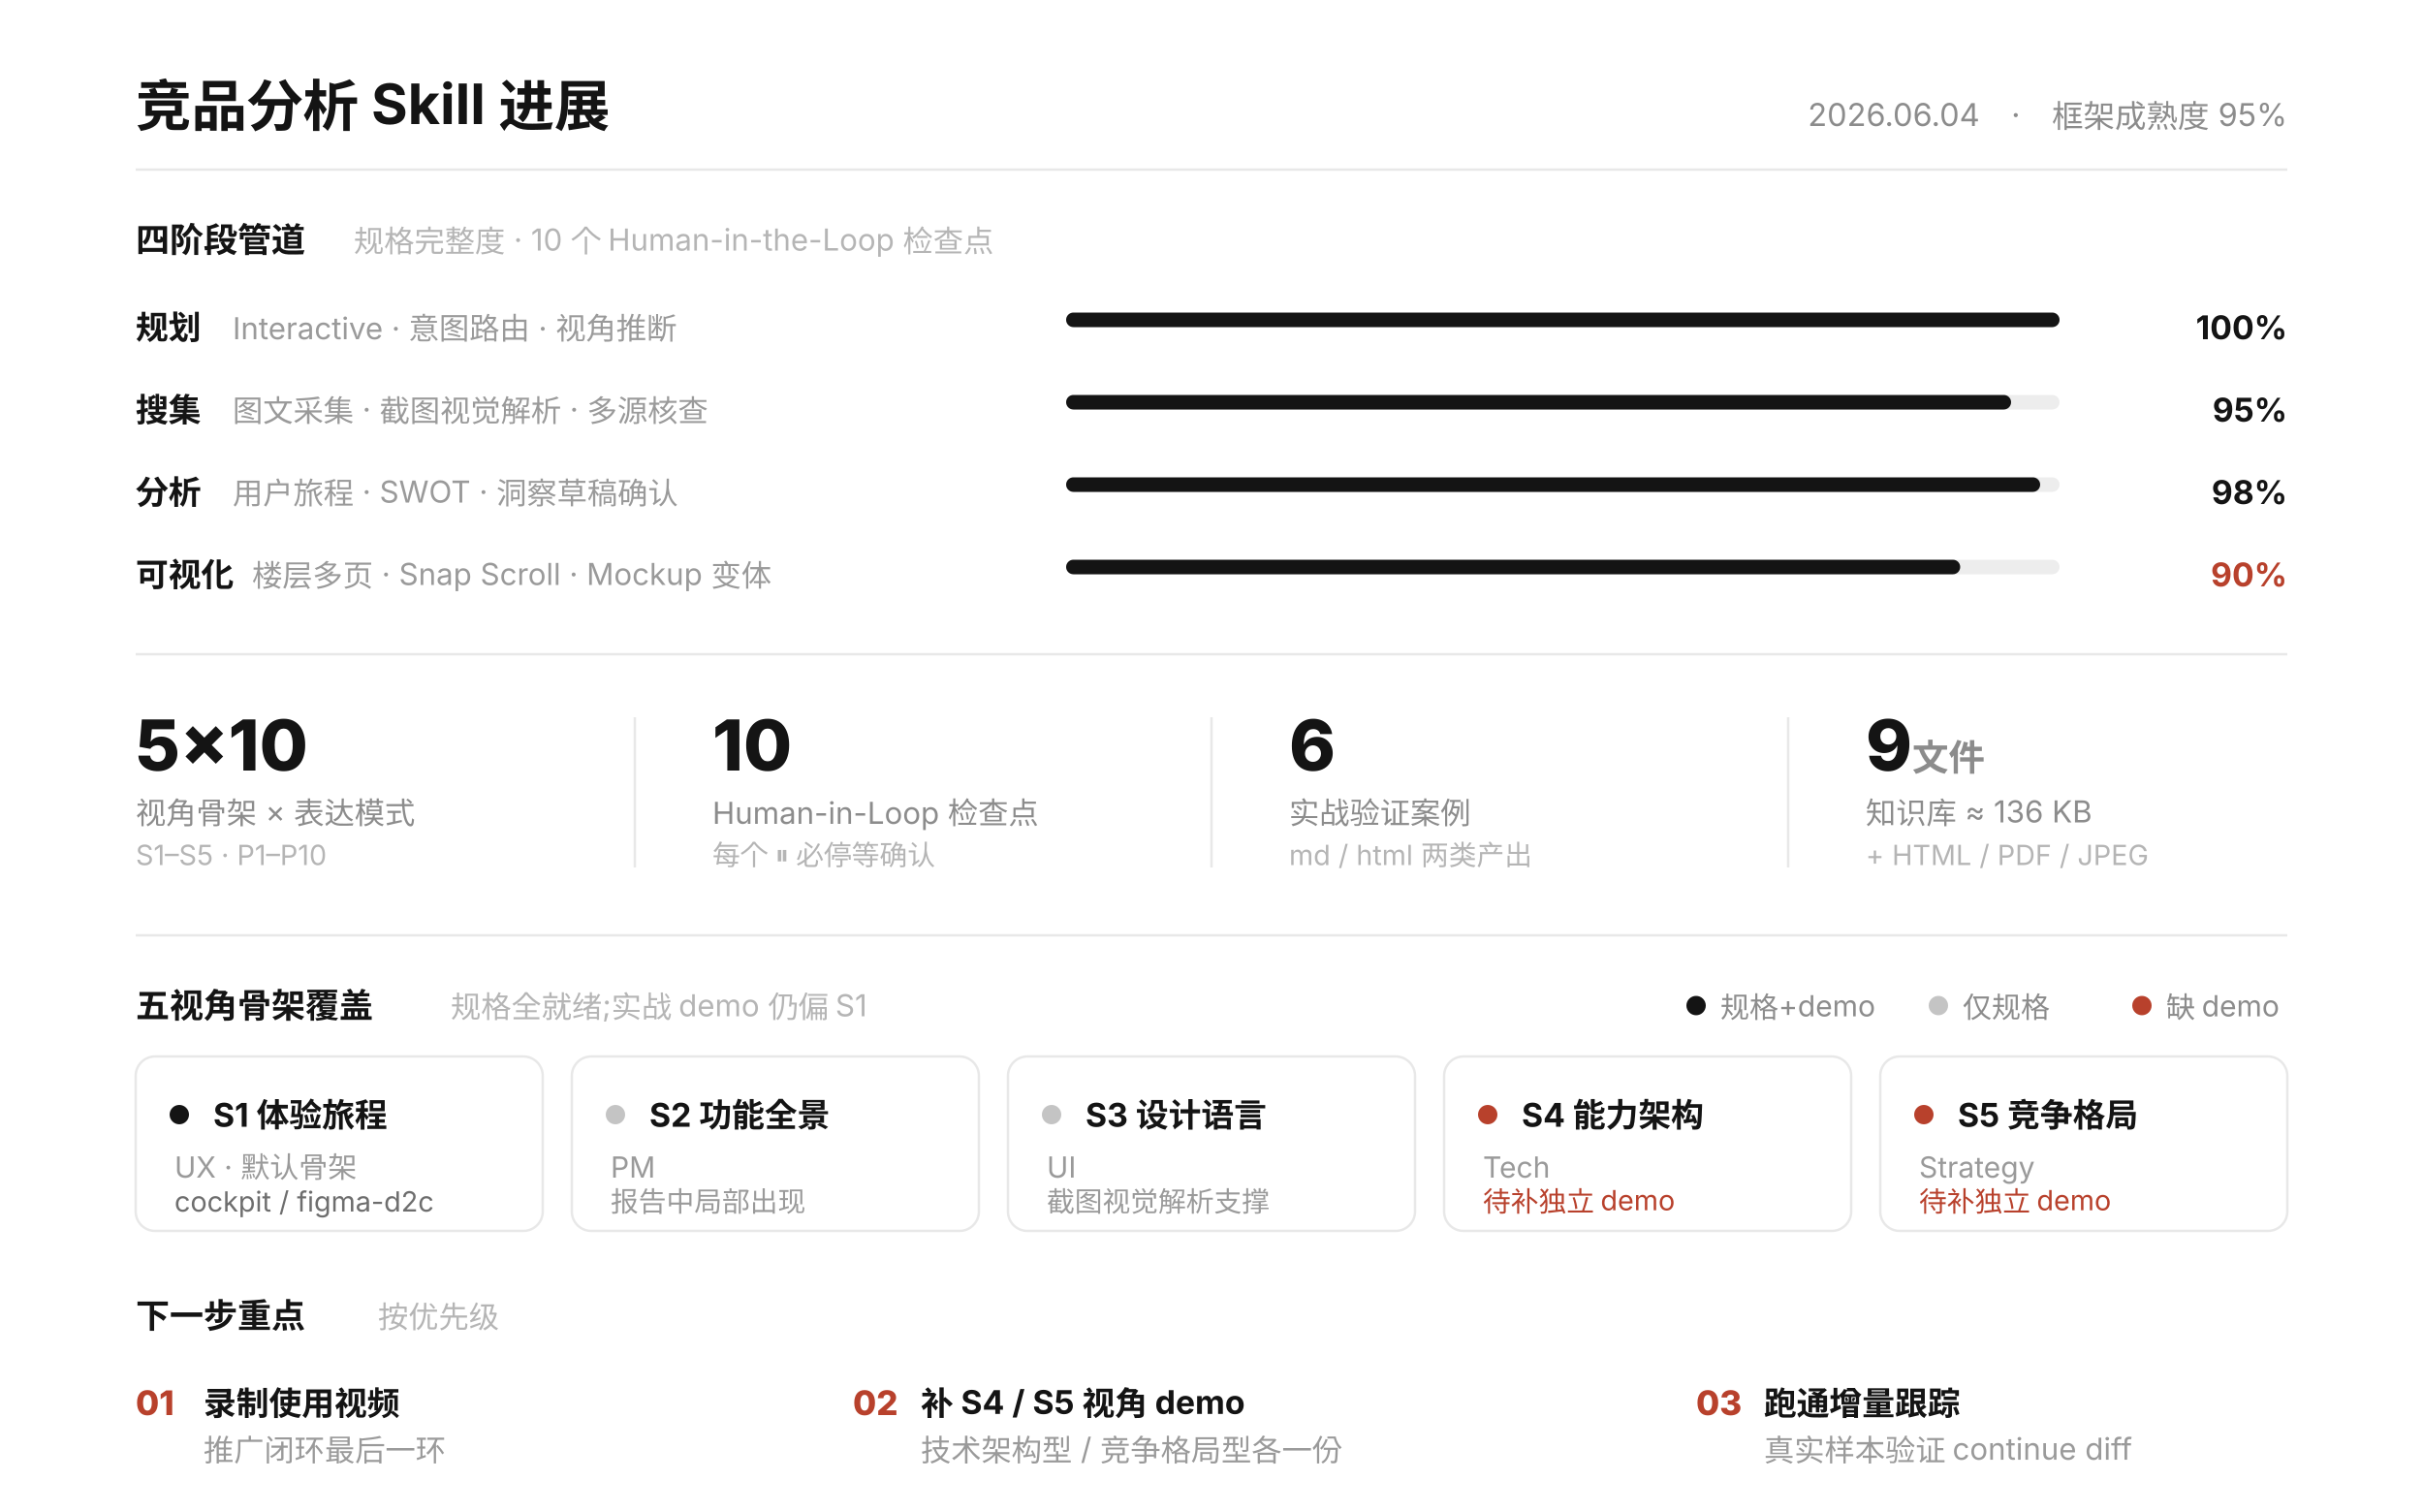
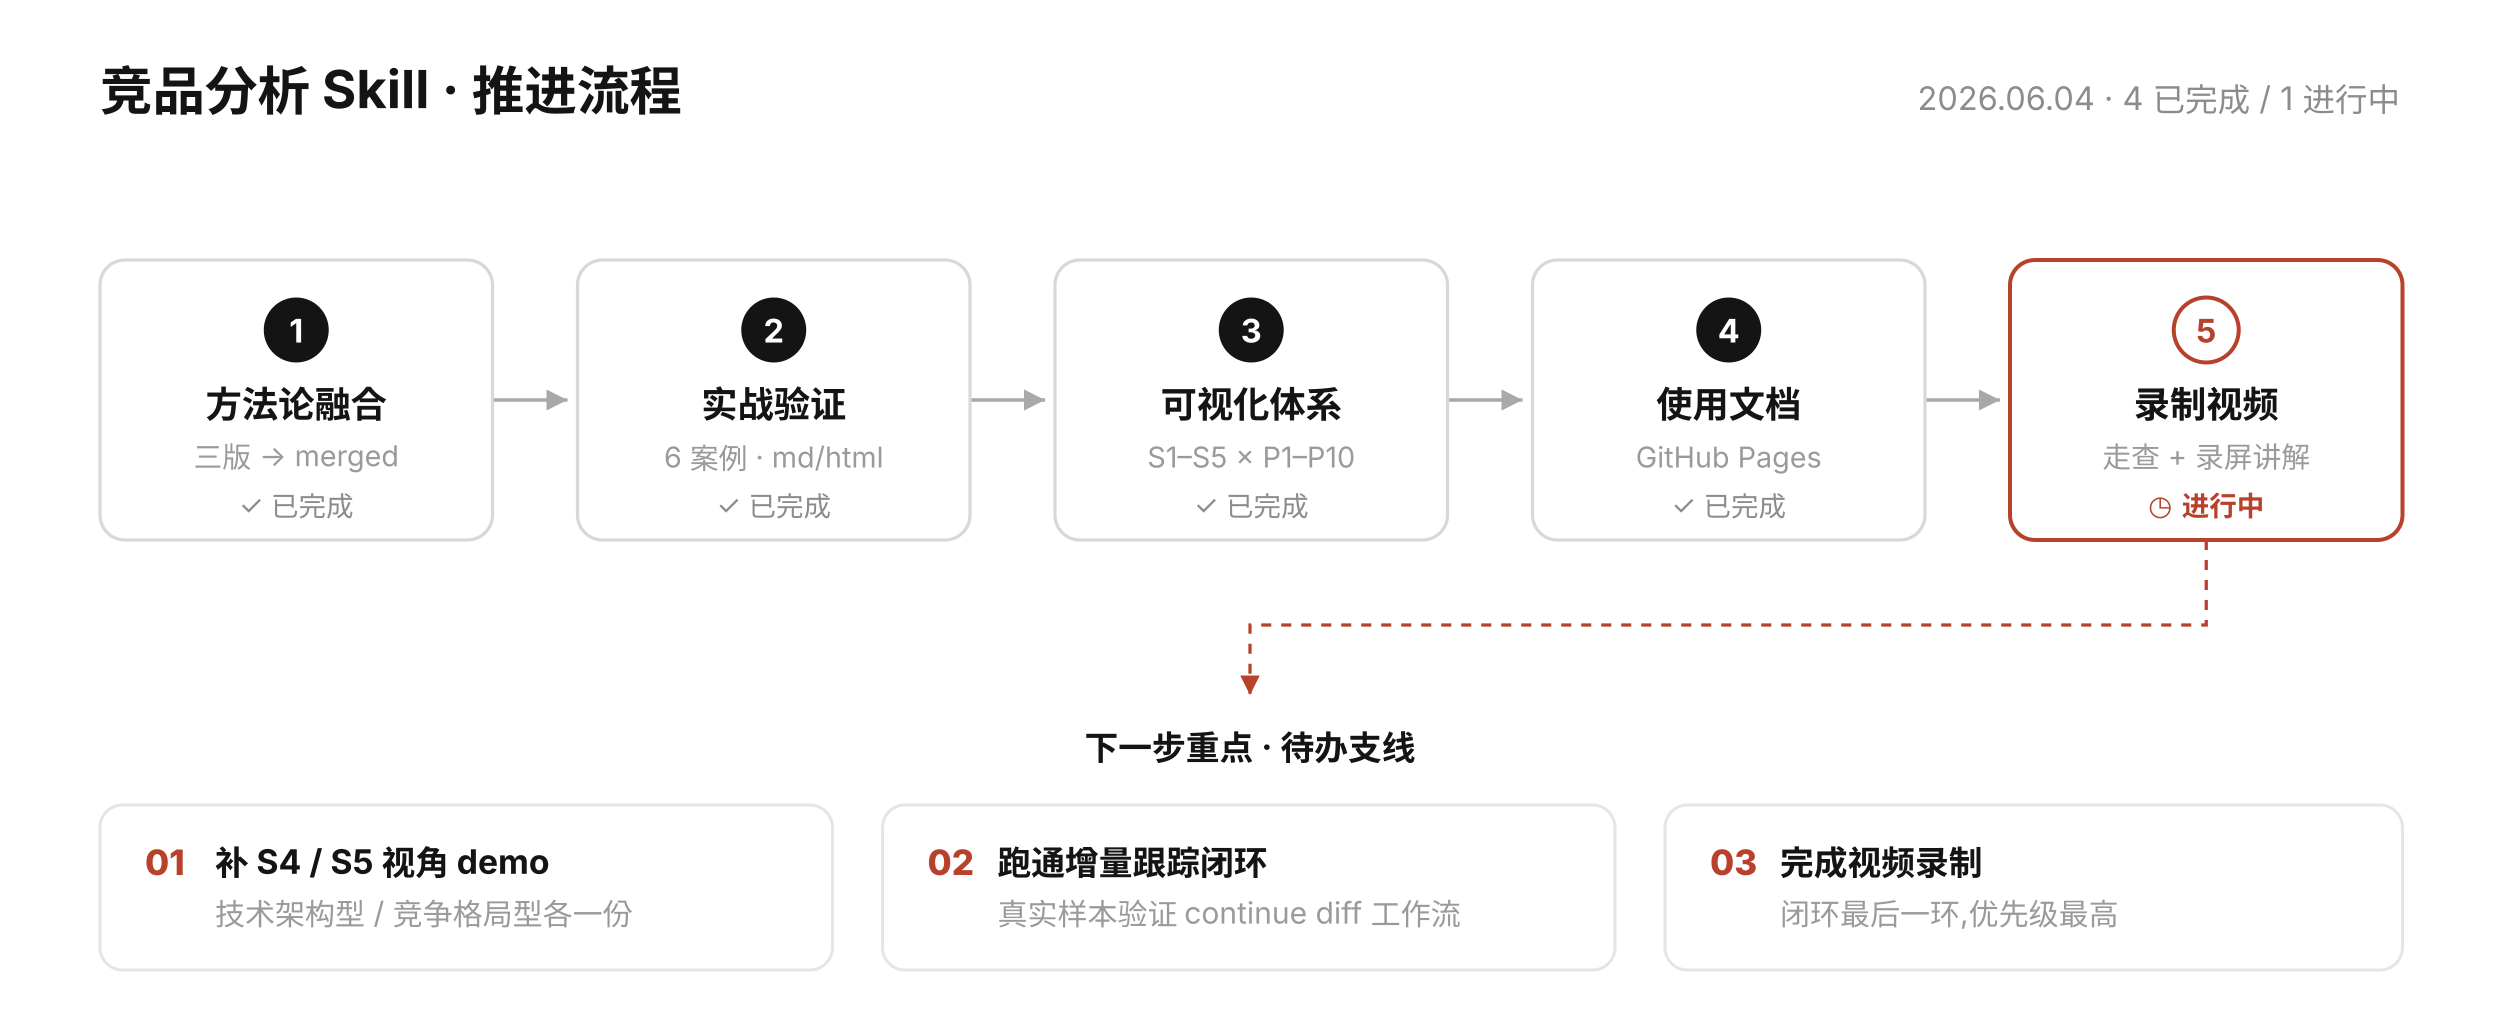
- <svg xmlns="http://www.w3.org/2000/svg" width="1000" height="624" viewBox="0 0 1000 624" font-family="'Inter','Segoe UI','PingFang SC','Microsoft YaHei',sans-serif">
-   <rect width="1000" height="624" fill="#FFFFFF" />
-   <text x="56" y="52" fill="#141414" font-size="23" font-weight="700">竞品分析 Skill 进展</text>
-   <text x="944" y="52" fill="#8C8C8C" font-size="13" text-anchor="end">2026.06.04　·　框架成熟度 95%</text>
-   <line x1="56" y1="70" x2="944" y2="70" stroke="#E8E8E8" stroke-width="1" />
-   <text x="56" y="104" fill="#141414" font-size="14" font-weight="700">四阶段管道</text>
-   <text x="146" y="104" fill="#B5B5B5" font-size="12.5">规格完整度 · 10 个 Human-in-the-Loop 检查点</text>
-   <g font-size="13.5">
-     <text x="56" y="140" fill="#141414" font-weight="700">规划</text>
-     <text x="96" y="140" fill="#9A9A9A" font-size="12.5">Interactive · 意图路由 · 视角推断</text>
-     <rect x="440" y="129" width="410" height="6" rx="3" fill="#EDEDED" />
-     <rect x="440" y="129" width="410" height="6" rx="3" fill="#141414" />
-     <text x="944" y="140" fill="#141414" font-weight="700" text-anchor="end">100%</text>
-     <text x="56" y="174" fill="#141414" font-weight="700">搜集</text>
-     <text x="96" y="174" fill="#9A9A9A" font-size="12.5">图文采集 · 截图视觉解析 · 多源核查</text>
-     <rect x="440" y="163" width="410" height="6" rx="3" fill="#EDEDED" />
-     <rect x="440" y="163" width="390" height="6" rx="3" fill="#141414" />
-     <text x="944" y="174" fill="#141414" font-weight="700" text-anchor="end">95%</text>
-     <text x="56" y="208" fill="#141414" font-weight="700">分析</text>
-     <text x="96" y="208" fill="#9A9A9A" font-size="12.5">用户旅程 · SWOT · 洞察草稿确认</text>
-     <rect x="440" y="197" width="410" height="6" rx="3" fill="#EDEDED" />
-     <rect x="440" y="197" width="402" height="6" rx="3" fill="#141414" />
-     <text x="944" y="208" fill="#141414" font-weight="700" text-anchor="end">98%</text>
-     <text x="56" y="242" fill="#141414" font-weight="700">可视化</text>
-     <text x="104" y="242" fill="#9A9A9A" font-size="12.5">楼层多页 · Snap Scroll · Mockup 变体</text>
-     <rect x="440" y="231" width="410" height="6" rx="3" fill="#EDEDED" />
-     <rect x="440" y="231" width="369" height="6" rx="3" fill="#141414" />
-     <text x="944" y="242" fill="#B8412C" font-weight="700" text-anchor="end">90%</text>
+ <svg xmlns="http://www.w3.org/2000/svg" width="1000" height="412" viewBox="0 0 1000 412" font-family="'Inter','Segoe UI','PingFang SC','Microsoft YaHei',sans-serif">
+   <defs>
+     <marker id="ah" markerWidth="9" markerHeight="9" refX="6" refY="3" orient="auto">
+       <path d="M0,0 L6,3 L0,6 Z" fill="#A8A8A8" />
+     </marker>
+     <marker id="aht" markerWidth="9" markerHeight="9" refX="6" refY="3" orient="auto">
+       <path d="M0,0 L6,3 L0,6 Z" fill="#B8412C" />
+     </marker>
+   </defs>
+   <rect width="1000" height="412" fill="#FFFFFF" />
+   <text x="40" y="44" fill="#141414" font-size="21" font-weight="700">竞品分析 Skill · 推进流程</text>
+   <text x="960" y="44" fill="#8C8C8C" font-size="13" text-anchor="end">2026.06.04 · 4 已完成 / 1 进行中</text>
+   <g stroke="#A8A8A8" stroke-width="1.4">
+     <line x1="197" y1="160" x2="227" y2="160" marker-end="url(#ah)" />
+     <line x1="388" y1="160" x2="418" y2="160" marker-end="url(#ah)" />
+     <line x1="579" y1="160" x2="609" y2="160" marker-end="url(#ah)" />
+     <line x1="770" y1="160" x2="800" y2="160" marker-end="url(#ah)" />
  </g>
-   <line x1="56" y1="270" x2="944" y2="270" stroke="#E8E8E8" stroke-width="1" />
  <g>
-     <text x="56" y="318" fill="#141414" font-size="29" font-weight="800">5×10</text>
-     <text x="56" y="340" fill="#8C8C8C" font-size="12.5">视角骨架 × 表达模式</text>
-     <text x="56" y="357" fill="#B5B5B5" font-size="11.5">S1–S5 · P1–P10</text>
-     <line x1="262" y1="296" x2="262" y2="358" stroke="#E8E8E8" stroke-width="1" />
-     <text x="294" y="318" fill="#141414" font-size="29" font-weight="800">10</text>
-     <text x="294" y="340" fill="#8C8C8C" font-size="12.5">Human-in-Loop 检查点</text>
-     <text x="294" y="357" fill="#B5B5B5" font-size="11.5">每个 ⏸ 必停等确认</text>
-     <line x1="500" y1="296" x2="500" y2="358" stroke="#E8E8E8" stroke-width="1" />
-     <text x="532" y="318" fill="#141414" font-size="29" font-weight="800">6</text>
-     <text x="532" y="340" fill="#8C8C8C" font-size="12.5">实战验证案例</text>
-     <text x="532" y="357" fill="#B5B5B5" font-size="11.5">md / html 两类产出</text>
-     <line x1="738" y1="296" x2="738" y2="358" stroke="#E8E8E8" stroke-width="1" />
-     <text x="770" y="318" fill="#141414" font-size="29" font-weight="800">9<tspan font-size="15" fill="#8C8C8C" font-weight="600"> 文件</tspan>
-     </text>
-     <text x="770" y="340" fill="#8C8C8C" font-size="12.5">知识库 ≈ 136 KB</text>
-     <text x="770" y="357" fill="#B5B5B5" font-size="11.5">+ HTML / PDF / JPEG</text>
+     <rect x="40" y="104" width="157" height="112" rx="10" fill="#FFFFFF" stroke="#D8D8D8" stroke-width="1.3" />
+     <circle cx="118.5" cy="132" r="13" fill="#141414" />
+     <text x="118.5" y="137" fill="#FFFFFF" font-size="13" font-weight="700" text-anchor="middle">1</text>
+     <text x="118.5" y="167" fill="#141414" font-size="14.5" font-weight="700" text-anchor="middle">方法论融合</text>
+     <text x="118.5" y="187" fill="#9A9A9A" font-size="11.5" text-anchor="middle">三版 → merged</text>
+     <text x="118.5" y="206" fill="#8C8C8C" font-size="11" text-anchor="middle">✓ 已完成</text>
+     <rect x="231" y="104" width="157" height="112" rx="10" fill="#FFFFFF" stroke="#D8D8D8" stroke-width="1.3" />
+     <circle cx="309.5" cy="132" r="13" fill="#141414" />
+     <text x="309.5" y="137" fill="#FFFFFF" font-size="13" font-weight="700" text-anchor="middle">2</text>
+     <text x="309.5" y="167" fill="#141414" font-size="14.5" font-weight="700" text-anchor="middle">实战验证</text>
+     <text x="309.5" y="187" fill="#9A9A9A" font-size="11.5" text-anchor="middle">6 案例 · md/html</text>
+     <text x="309.5" y="206" fill="#8C8C8C" font-size="11" text-anchor="middle">✓ 已完成</text>
+     <rect x="422" y="104" width="157" height="112" rx="10" fill="#FFFFFF" stroke="#D8D8D8" stroke-width="1.3" />
+     <circle cx="500.5" cy="132" r="13" fill="#141414" />
+     <text x="500.5" y="137" fill="#FFFFFF" font-size="13" font-weight="700" text-anchor="middle">3</text>
+     <text x="500.5" y="167" fill="#141414" font-size="14.5" font-weight="700" text-anchor="middle">可视化体系</text>
+     <text x="500.5" y="187" fill="#9A9A9A" font-size="11.5" text-anchor="middle">S1–S5 × P1–P10</text>
+     <text x="500.5" y="206" fill="#8C8C8C" font-size="11" text-anchor="middle">✓ 已完成</text>
+     <rect x="613" y="104" width="157" height="112" rx="10" fill="#FFFFFF" stroke="#D8D8D8" stroke-width="1.3" />
+     <circle cx="691.5" cy="132" r="13" fill="#141414" />
+     <text x="691.5" y="137" fill="#FFFFFF" font-size="13" font-weight="700" text-anchor="middle">4</text>
+     <text x="691.5" y="167" fill="#141414" font-size="14.5" font-weight="700" text-anchor="middle">使用文档</text>
+     <text x="691.5" y="187" fill="#9A9A9A" font-size="11.5" text-anchor="middle">GitHub Pages</text>
+     <text x="691.5" y="206" fill="#8C8C8C" font-size="11" text-anchor="middle">✓ 已完成</text>
+     <rect x="804" y="104" width="157" height="112" rx="10" fill="#FFFFFF" stroke="#B8412C" stroke-width="1.6" />
+     <circle cx="882.5" cy="132" r="13" fill="#FFFFFF" stroke="#B8412C" stroke-width="1.6" />
+     <text x="882.5" y="137" fill="#B8412C" font-size="13" font-weight="700" text-anchor="middle">5</text>
+     <text x="882.5" y="167" fill="#141414" font-size="14.5" font-weight="700" text-anchor="middle">录制视频</text>
+     <text x="882.5" y="187" fill="#9A9A9A" font-size="11.5" text-anchor="middle">走查 + 录屏讲解</text>
+     <text x="882.5" y="206" fill="#B8412C" font-size="11" font-weight="600" text-anchor="middle">◷ 进行中</text>
  </g>
-   <line x1="56" y1="386" x2="944" y2="386" stroke="#E8E8E8" stroke-width="1" />
-   <text x="56" y="420" fill="#141414" font-size="14" font-weight="700">五视角骨架覆盖</text>
-   <text x="186" y="420" fill="#B5B5B5" font-size="12.5">规格全就绪;实战 demo 仍偏 S1</text>
-   <circle cx="700" cy="415" r="4" fill="#141414" />
-   <text x="710" y="420" fill="#8C8C8C" font-size="12">规格+demo</text>
-   <circle cx="800" cy="415" r="4" fill="#C4C4C4" />
-   <text x="810" y="420" fill="#8C8C8C" font-size="12">仅规格</text>
-   <circle cx="884" cy="415" r="4" fill="#B8412C" />
-   <text x="894" y="420" fill="#8C8C8C" font-size="12">缺 demo</text>
+   <path d="M882.5,216 L882.5,250 L500,250 L500,278" fill="none" stroke="#B8412C" stroke-width="1.3" stroke-dasharray="4 4" marker-end="url(#aht)" />
+   <text x="500" y="304" fill="#141414" font-size="13.5" font-weight="700" text-anchor="middle">下一步重点 · 待办支线</text>
  <g>
-     <rect x="56" y="436" width="168" height="72" rx="8" fill="#FFFFFF" stroke="#E8E8E8" stroke-width="1" />
-     <circle cx="74" cy="460" r="4" fill="#141414" />
-     <text x="88" y="465" fill="#141414" font-size="13.5" font-weight="700">S1 体验旅程</text>
-     <text x="72" y="486" fill="#9A9A9A" font-size="12">UX · 默认骨架</text>
-     <text x="72" y="500" fill="#6E6E6E" font-size="11.5">cockpit / figma-d2c</text>
-     <rect x="236" y="436" width="168" height="72" rx="8" fill="#FFFFFF" stroke="#E8E8E8" stroke-width="1" />
-     <circle cx="254" cy="460" r="4" fill="#C4C4C4" />
-     <text x="268" y="465" fill="#141414" font-size="13.5" font-weight="700">S2 功能全景</text>
-     <text x="252" y="486" fill="#9A9A9A" font-size="12">PM</text>
-     <text x="252" y="500" fill="#9A9A9A" font-size="11.5">报告中局部出现</text>
-     <rect x="416" y="436" width="168" height="72" rx="8" fill="#FFFFFF" stroke="#E8E8E8" stroke-width="1" />
-     <circle cx="434" cy="460" r="4" fill="#C4C4C4" />
-     <text x="448" y="465" fill="#141414" font-size="13.5" font-weight="700">S3 设计语言</text>
-     <text x="432" y="486" fill="#9A9A9A" font-size="12">UI</text>
-     <text x="432" y="500" fill="#9A9A9A" font-size="11.5">截图视觉解析支撑</text>
-     <rect x="596" y="436" width="168" height="72" rx="8" fill="#FFFFFF" stroke="#E8E8E8" stroke-width="1" />
-     <circle cx="614" cy="460" r="4" fill="#B8412C" />
-     <text x="628" y="465" fill="#141414" font-size="13.5" font-weight="700">S4 能力架构</text>
-     <text x="612" y="486" fill="#9A9A9A" font-size="12">Tech</text>
-     <text x="612" y="500" fill="#B8412C" font-size="11.5">待补独立 demo</text>
-     <rect x="776" y="436" width="168" height="72" rx="8" fill="#FFFFFF" stroke="#E8E8E8" stroke-width="1" />
-     <circle cx="794" cy="460" r="4" fill="#B8412C" />
-     <text x="808" y="465" fill="#141414" font-size="13.5" font-weight="700">S5 竞争格局</text>
-     <text x="792" y="486" fill="#9A9A9A" font-size="12">Strategy</text>
-     <text x="792" y="500" fill="#B8412C" font-size="11.5">待补独立 demo</text>
-   </g>
-   <text x="56" y="548" fill="#141414" font-size="14" font-weight="700">下一步重点</text>
-   <text x="156" y="548" fill="#B5B5B5" font-size="12.5">按优先级</text>
-   <g>
-     <text x="56" y="584" fill="#B8412C" font-size="14" font-weight="800">01</text>
-     <text x="84" y="584" fill="#141414" font-size="13.5" font-weight="700">录制使用视频</text>
-     <text x="84" y="603" fill="#9A9A9A" font-size="12.5">推广闭环最后一环</text>
-     <text x="352" y="584" fill="#B8412C" font-size="14" font-weight="800">02</text>
-     <text x="380" y="584" fill="#141414" font-size="13.5" font-weight="700">补 S4 / S5 视角 demo</text>
-     <text x="380" y="603" fill="#9A9A9A" font-size="12.5">技术架构型 / 竞争格局型各一份</text>
-     <text x="700" y="584" fill="#B8412C" font-size="14" font-weight="800">03</text>
-     <text x="728" y="584" fill="#141414" font-size="13.5" font-weight="700">跑通增量跟踪</text>
-     <text x="728" y="603" fill="#9A9A9A" font-size="12.5">真实样本验证 continue diff</text>
+     <rect x="40" y="322" width="293" height="66" rx="9" fill="#FFFFFF" stroke="#E5E5E5" stroke-width="1.2" />
+     <text x="58" y="350" fill="#B8412C" font-size="14" font-weight="800">01</text>
+     <text x="86" y="350" fill="#141414" font-size="13.5" font-weight="700">补 S4 / S5 视角 demo</text>
+     <text x="86" y="370" fill="#9A9A9A" font-size="12">技术架构型 / 竞争格局型各一份</text>
+     <rect x="353" y="322" width="293" height="66" rx="9" fill="#FFFFFF" stroke="#E5E5E5" stroke-width="1.2" />
+     <text x="371" y="350" fill="#B8412C" font-size="14" font-weight="800">02</text>
+     <text x="399" y="350" fill="#141414" font-size="13.5" font-weight="700">跑通增量跟踪闭环</text>
+     <text x="399" y="370" fill="#9A9A9A" font-size="12">真实样本验证 continue diff 工作流</text>
+     <rect x="666" y="322" width="295" height="66" rx="9" fill="#FFFFFF" stroke="#E5E5E5" stroke-width="1.2" />
+     <text x="684" y="350" fill="#B8412C" font-size="14" font-weight="800">03</text>
+     <text x="712" y="350" fill="#141414" font-size="13.5" font-weight="700">完成视频录制</text>
+     <text x="712" y="370" fill="#9A9A9A" font-size="12">闭环最后一环,优先级最高</text>
  </g>
</svg>
